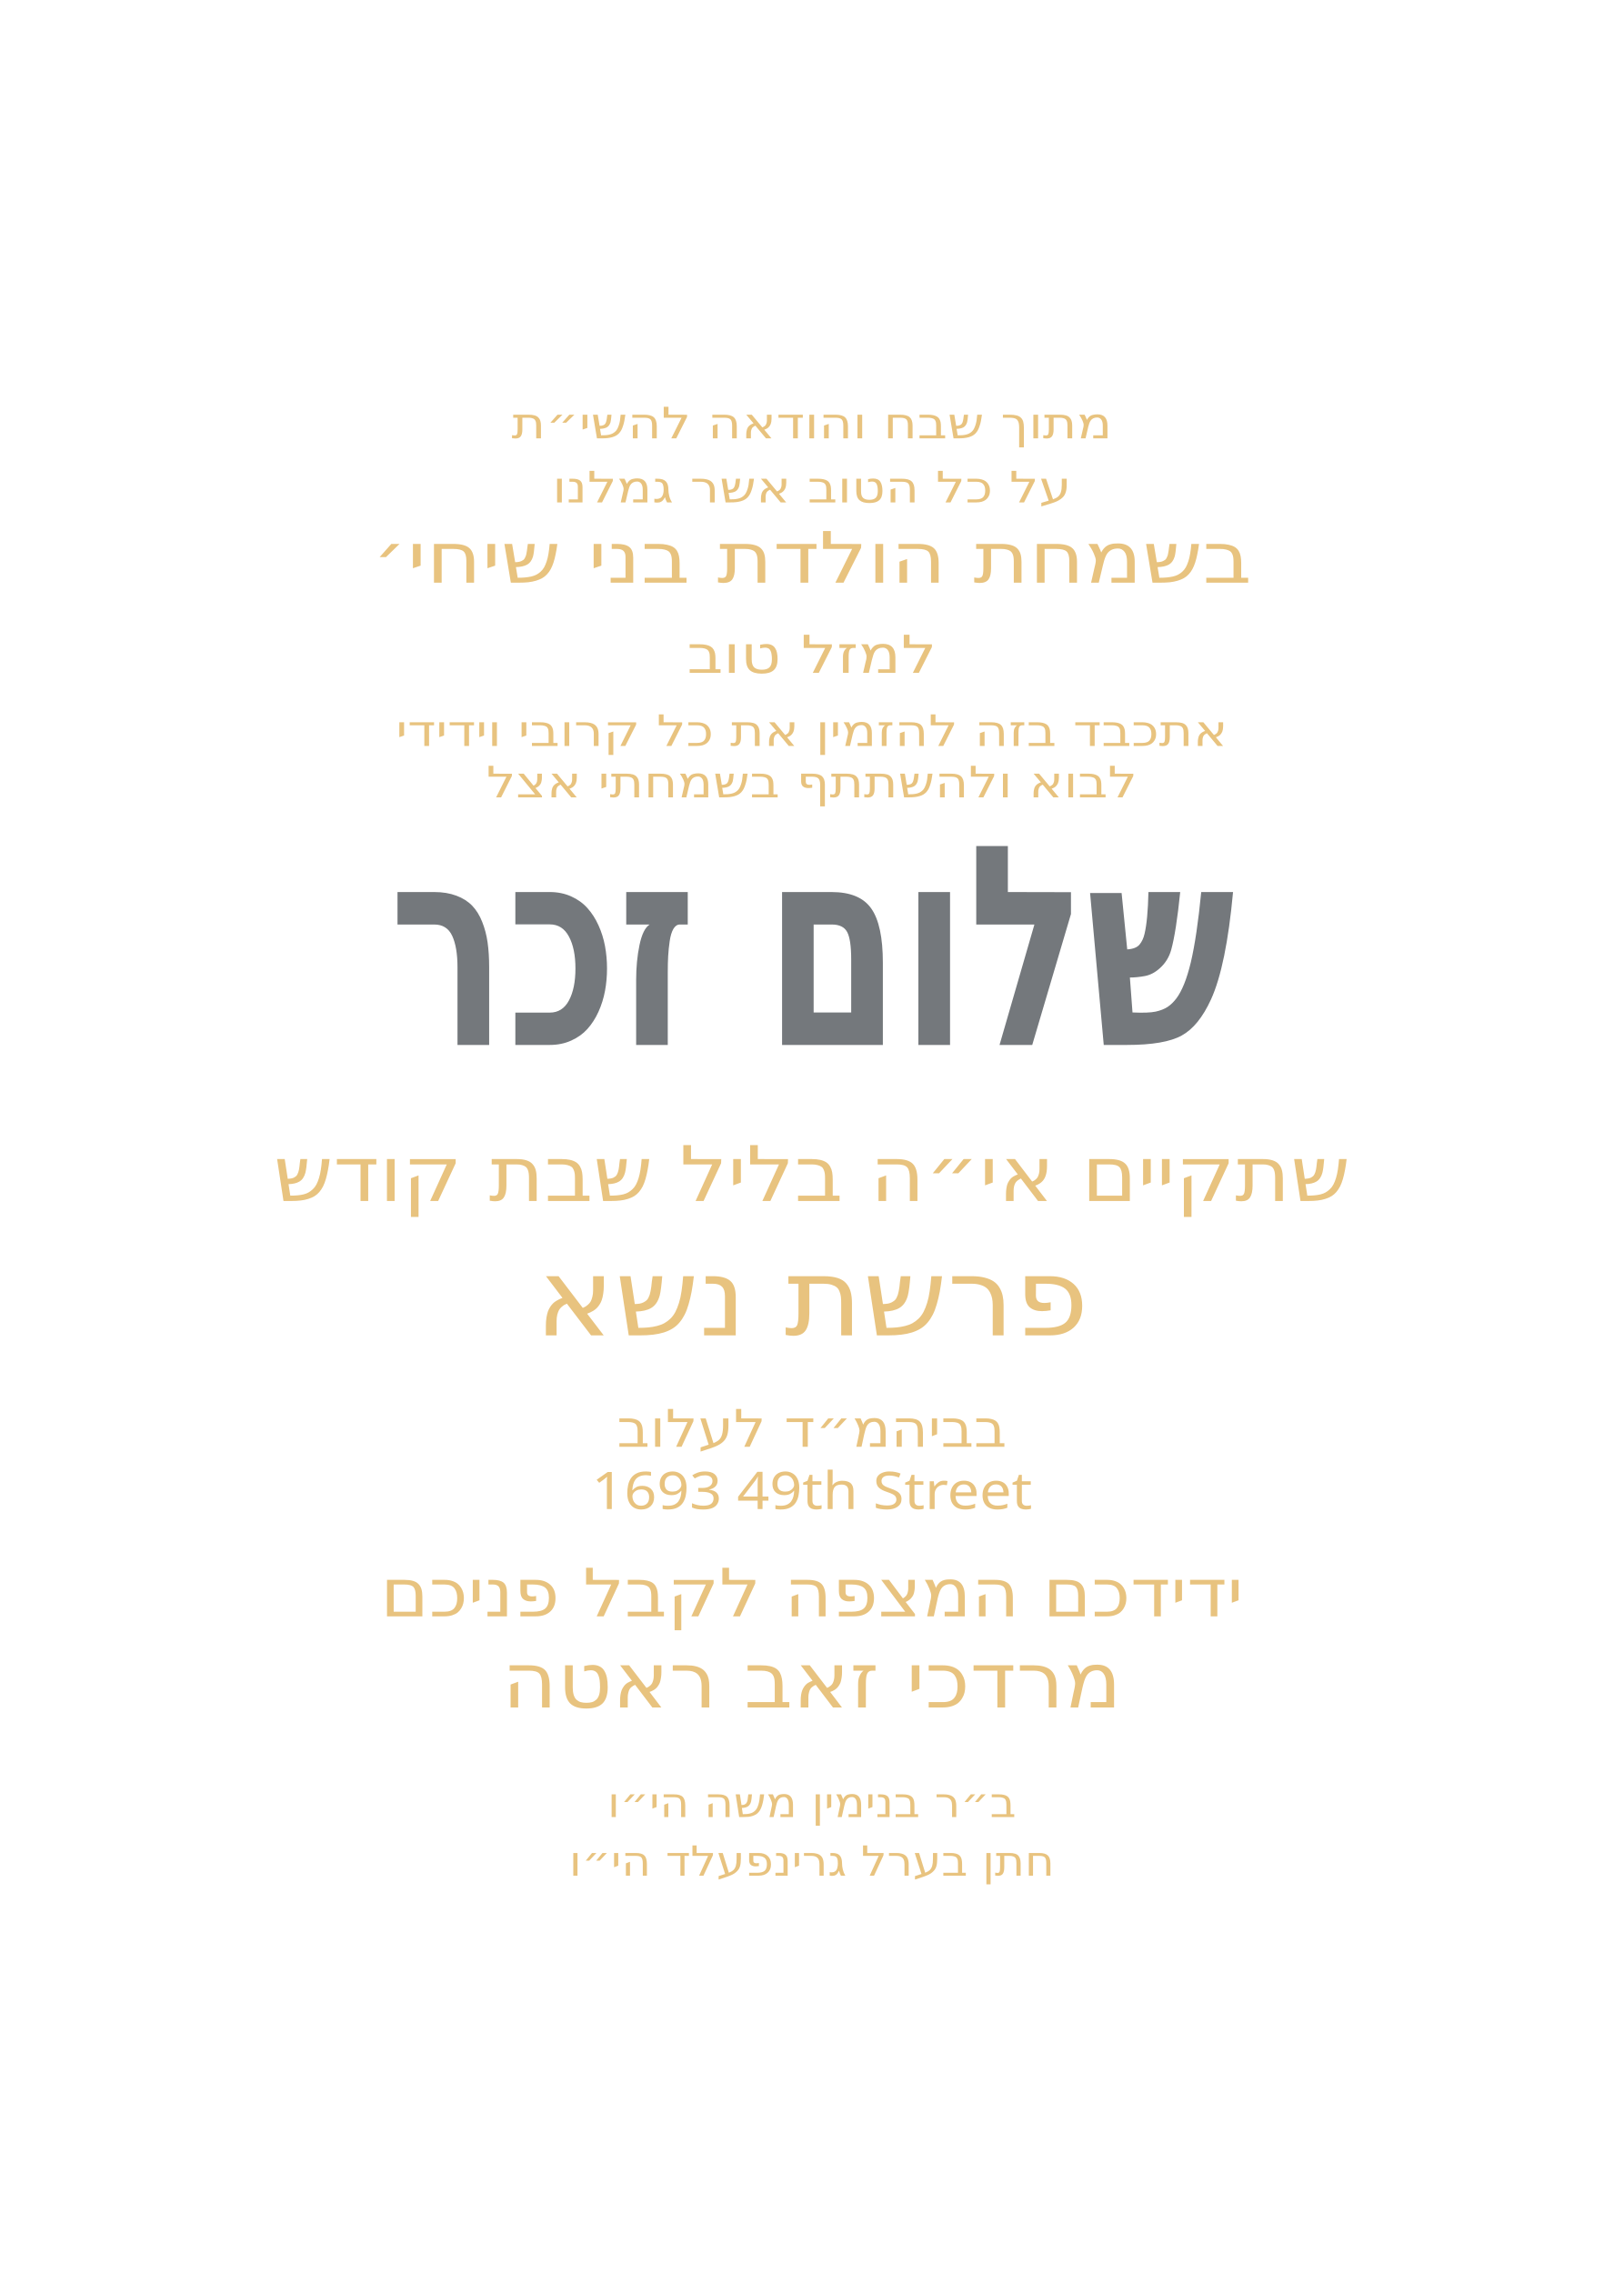
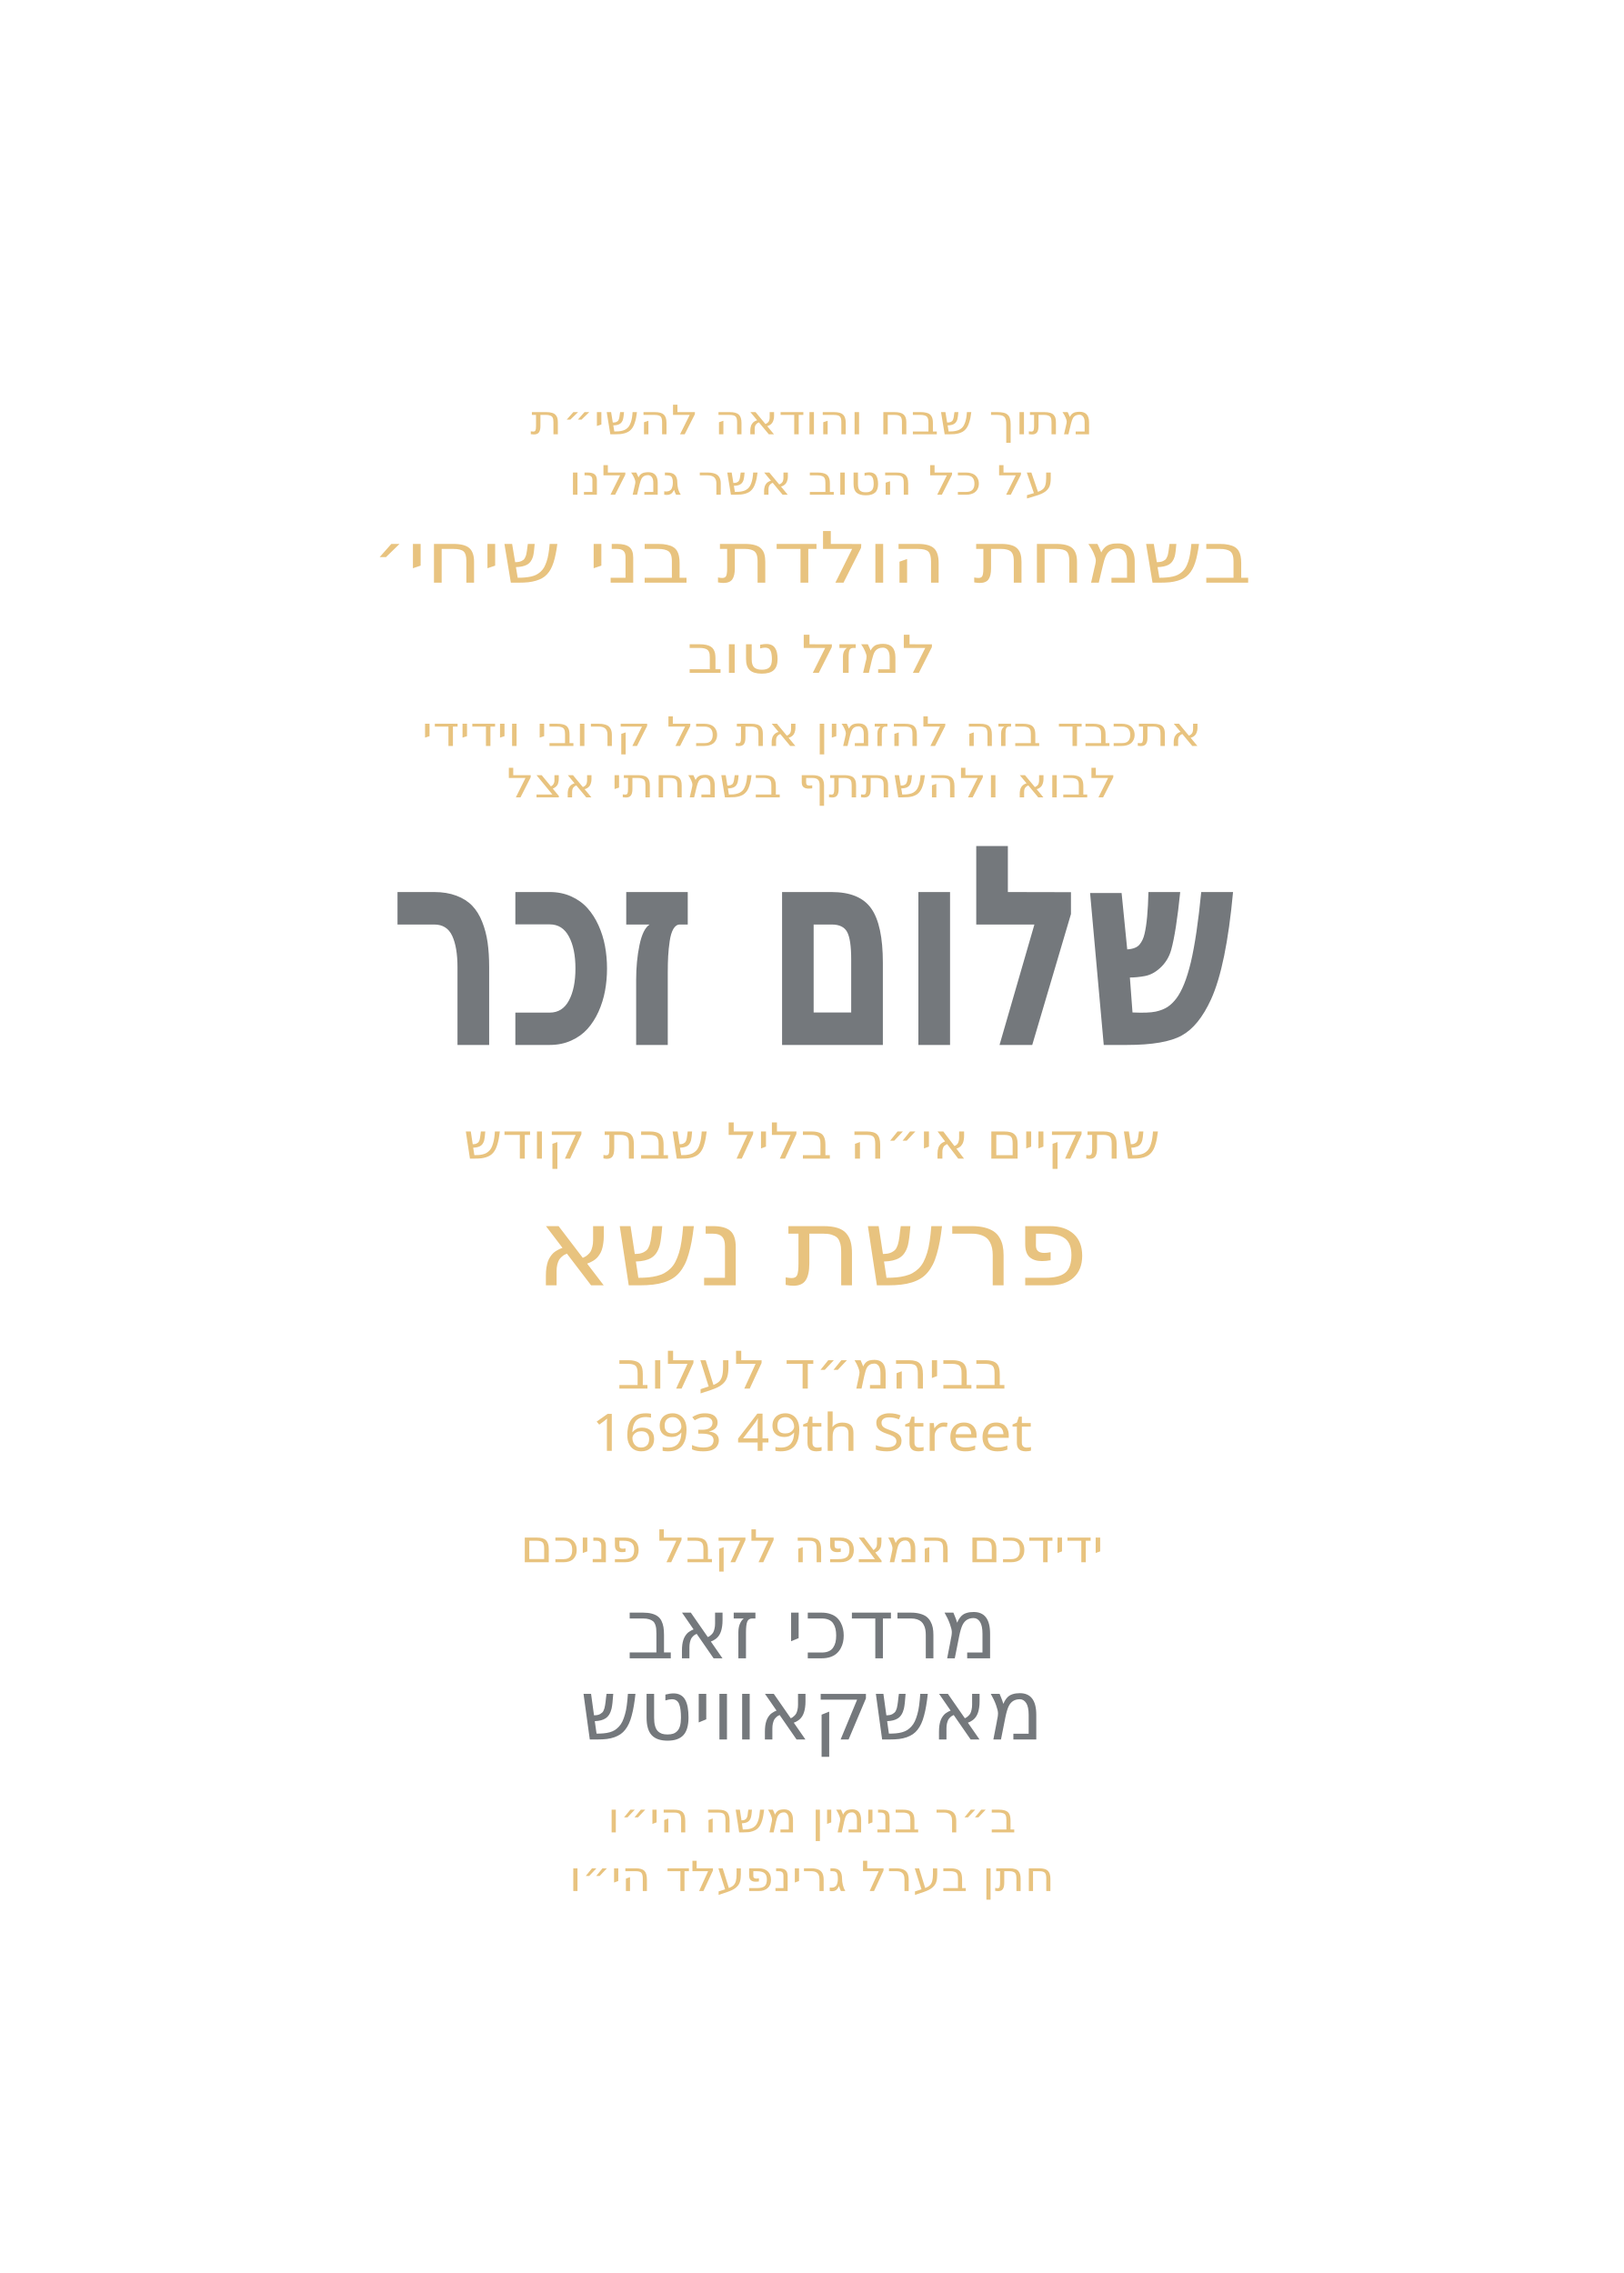
<svg xmlns="http://www.w3.org/2000/svg" id="Layer_1" data-name="Layer 1" viewBox="0 0 360 504">
-   <g id="text10">
-     <text transform="translate(180 97.2) scale(1.2 1)" text-anchor="middle" fill="#e8c37f" font-family="Heebo" font-size="9.6">
+   <g id="line_10">
+     <text transform="translate(180 96.3) scale(1.2 1)" text-anchor="middle" fill="#e8c37f" font-family="Heebo" font-size="9">
      <tspan x="0" y="0">מתוך שבח והודאה להשי״ת</tspan>
    </text>
  </g>
-   <g id="text9">
-     <text transform="translate(180 111.4) scale(1.2 1)" text-anchor="middle" fill="#e8c37f" font-family="Heebo" font-size="9.6">
+   <g id="line_9">
+     <text transform="translate(180 109.7) scale(1.2 1)" text-anchor="middle" fill="#e8c37f" font-family="Heebo" font-size="9">
      <tspan x="0" y="0">על כל הטוב אשר גמלנו</tspan>
    </text>
  </g>
-   <g id="text8">
+   <g id="line_8">
    <text transform="translate(180 129.2) scale(1.2 1)" text-anchor="middle" fill="#e8c37f" font-family="Heebo" font-size="15.7">
      <tspan x="0" y="0">בשמחת הולדת בני שיחי׳</tspan>
    </text>
  </g>
-   <g id="text7">
+   <g id="line_7">
    <text transform="translate(180 149.2) scale(1.2 1)" text-anchor="middle" fill="#e8c37f" font-family="Heebo" font-size="11.6">
      <tspan x="0" y="0">למזל טוב</tspan>
    </text>
  </g>
-   <g id="text6">
-     <text transform="translate(180 165.4) scale(1.2 1)" text-anchor="middle" fill="#e8c37f" font-family="Heebo" font-size="9.6">
+   <g id="line_6">
+     <text transform="translate(180 165.4) scale(1.2 1)" text-anchor="middle" fill="#e8c37f" font-family="Heebo" font-size="9">
      <tspan x="0" y="0">אתכבד בזה להזמין את כל קרובי וידידי</tspan>
    </text>
  </g>
-   <g id="text5">
-     <text transform="translate(180 176.8) scale(1.2 1)" text-anchor="middle" fill="#e8c37f" font-family="Heebo" font-size="9.6">
+   <g id="line_5">
+     <text transform="translate(180 176.8) scale(1.2 1)" text-anchor="middle" fill="#e8c37f" font-family="Heebo" font-size="9">
      <tspan x="0" y="0">לבוא ולהשתתף בשמחתי אצל</tspan>
    </text>
  </g>
-   <g id="text4">
+   <g id="line_4">
    <text transform="translate(180 231.7) scale(.7 1)" text-anchor="middle" fill="#74787c" font-family="Heebo" font-size="62" font-weight="900">
      <tspan x="0" y="0">שלום זכר</tspan>
    </text>
  </g>
-   <g id="text3">
-     <text transform="translate(180 266.3) scale(1.1 1)" text-anchor="middle" fill="#e8c37f" font-family="Heebo" font-size="17">
+   <g id="line_3">
+     <text transform="translate(180 256.9) scale(1.1 1)" text-anchor="middle" fill="#e8c37f" font-family="Heebo" font-size="11">
      <tspan x="0" y="0">שתקיים אי״ה בליל שבת קודש</tspan>
    </text>
  </g>
-   <g id="text2">
-     <text transform="translate(180 358.4) scale(1.1 1)" text-anchor="middle" fill="#e8c37f" font-family="Heebo" font-size="14.8">
-       <tspan x="0" y="0">ידידכם המצפה לקבל פניכם</tspan>
-     </text>
-   </g>
  <g id="parsha*">
-     <text transform="translate(180 296.1) scale(1.1 1)" text-anchor="middle" fill="#e8c37f" font-family="Heebo" font-size="24">
+     <text transform="translate(180 285) scale(1.1 1)" text-anchor="middle" fill="#e8c37f" font-family="Heebo" font-size="24">
      <tspan x="0" y="0">פרשת נשא</tspan>
    </text>
  </g>
  <g id="location*">
-     <text transform="translate(180 320.8) scale(1.1 1)" text-anchor="middle" fill="#e8c37f" font-family="Heebo" font-size="11.5">
+     <text transform="translate(180 307.9) scale(1.1 1)" text-anchor="middle" fill="#e8c37f" font-family="Heebo" font-size="11.5">
      <tspan x="0" y="0">בביהמ״ד לעלוב</tspan>
    </text>
  </g>
  <g id="street*">
-     <text transform="translate(180 334.6) scale(1.1 1)" text-anchor="middle" fill="#e8c37f" font-family="Heebo" font-size="11.5">
+     <text transform="translate(180 321.7) scale(1.1 1)" text-anchor="middle" fill="#e8c37f" font-family="Heebo" font-size="11.5">
      <tspan x="0" y="0">1693 49th Street</tspan>
    </text>
  </g>
-   <g id="host_name*">
-     <text transform="translate(180 378.6) scale(1.1 1)" text-anchor="middle" fill="#e8c37f" font-family="Heebo" font-size="17.1">
-       <tspan x="0" y="0">מרדכי זאב ראטה</tspan>
+   <g id="line_2">
+     <text transform="translate(180 346.4) scale(1.1 1)" text-anchor="middle" fill="#e8c37f" font-family="Heebo" font-size="10">
+       <tspan x="0" y="0">ידידכם המצפה לקבל פניכם</tspan>
+     </text>
+   </g>
+   <g id="host_first_name*">
+     <text font-family="Heebo" font-size="18.5" font-weight="400" fill="#74787c" text-anchor="middle" transform="translate(180 367.7)">
+       <tspan x="0">מרדכי זאב</tspan>
+     </text>
+   </g>
+   <g id="host_last_name*">
+     <text font-family="Heebo" font-size="18.5" font-weight="400" fill="#74787c" text-anchor="middle" transform="translate(180 385.7)">
+       <tspan x="0">מאשקאוויטש</tspan>
    </text>
  </g>
  <g id="father_name_1*">
-     <text transform="translate(180 402.9) scale(1.1 1)" text-anchor="middle" fill="#e8c37f" font-family="Heebo" font-size="9.2">
+     <text transform="translate(180 406.3) scale(1.1 1)" text-anchor="middle" fill="#e8c37f" font-family="Heebo" font-size="9.2">
      <tspan x="0" y="0">ב״ר בנימין משה הי״ו</tspan>
    </text>
  </g>
  <g id="father_name_2*">
-     <text transform="translate(180 415.9) scale(1.1 1)" text-anchor="middle" fill="#e8c37f" font-family="Heebo" font-size="9.2">
+     <text transform="translate(180 419.3) scale(1.1 1)" text-anchor="middle" fill="#e8c37f" font-family="Heebo" font-size="9.2">
      <tspan x="0" y="0">חתן בערל גרינפעלד הי״ו</tspan>
    </text>
  </g>
</svg>
